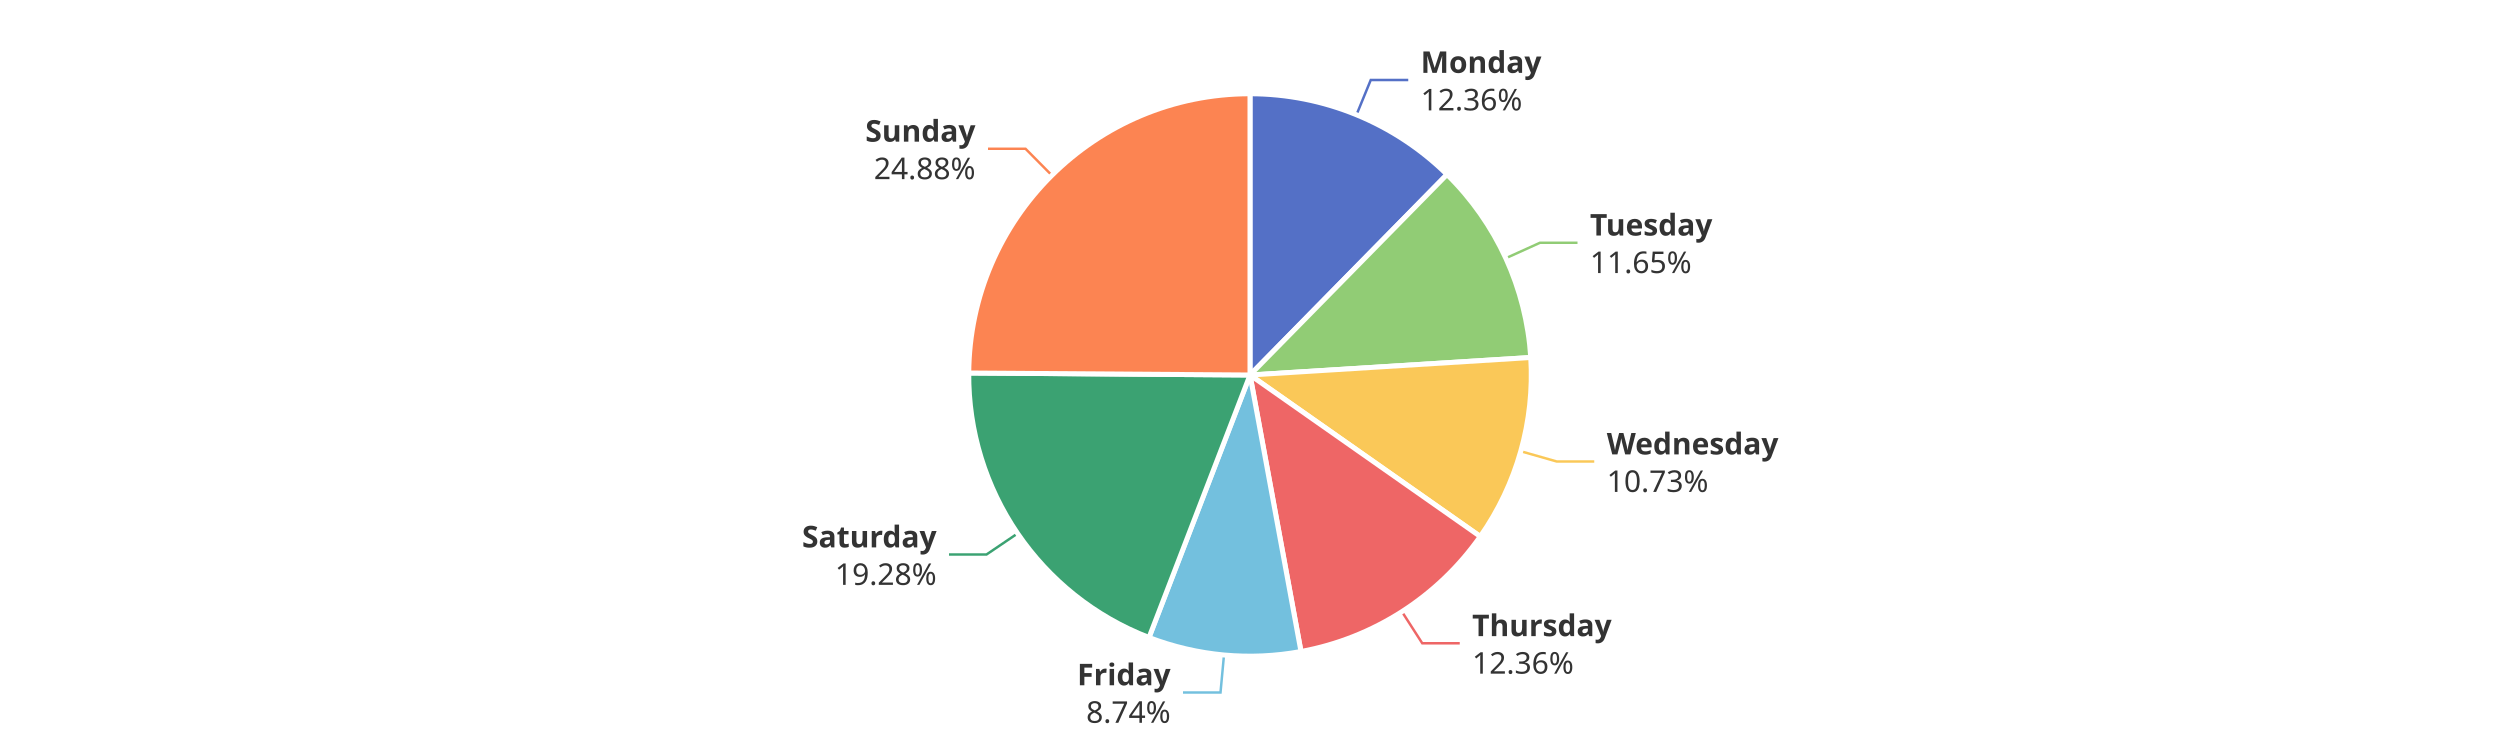
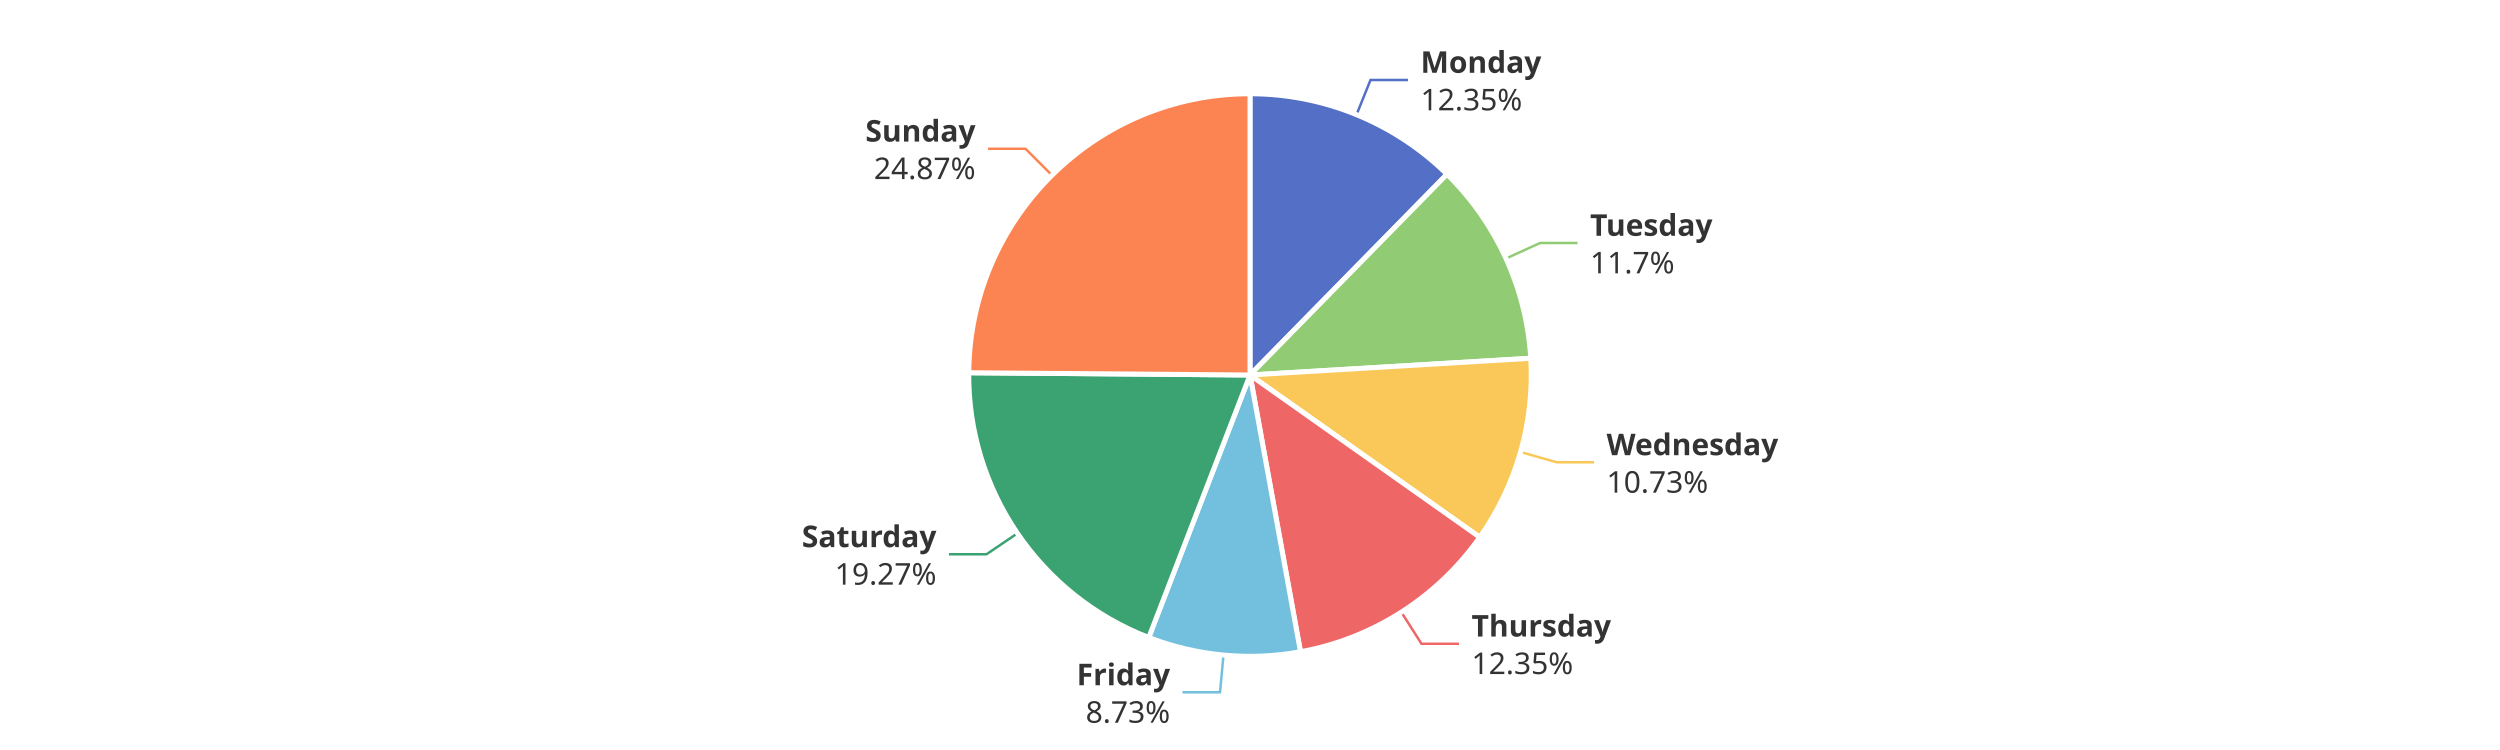
<svg xmlns="http://www.w3.org/2000/svg" width="1000" height="300" version="1.1" baseProfile="full" viewBox="0 0 1000 300">
  <rect width="1000" height="300" x="0" y="0" id="0" fill="#ffffff" />
-   <polyline points="542.6 45.9 548.3 32 563.3 32" fill="none" stroke="#5470c6" />
-   <polyline points="602.3 103.3 616 97.1 631 97.1" fill="none" stroke="#91cc75" />
-   <polyline points="608.3 180.5 622.7 184.6 637.7 184.6" fill="none" stroke="#fac858" />
-   <polyline points="560.8 244.7 568.9 257.3 583.9 257.3" fill="none" stroke="#ee6666" />
-   <polyline points="489.6 262 488.2 277 473.2 277" fill="none" stroke="#73c0de" />
-   <polyline points="407 213.4 394.6 221.8 379.6 221.8" fill="none" stroke="#3ba272" />
-   <polyline points="420.8 70.2 410.2 59.5 395.2 59.5" fill="none" stroke="#fc8452" />
-   <path d="M500 37.5A112.5 112.5 0 0 1 578.8 69.8L500 150Z" fill="#5470c6" stroke="#fff" stroke-width="2" stroke-linejoin="round" />
-   <path d="M578.8 69.8A112.5 112.5 0 0 1 612.3 143L500 150Z" fill="#91cc75" stroke="#fff" stroke-width="2" stroke-linejoin="round" />
-   <path d="M612.3 143A112.5 112.5 0 0 1 592.1 214.6L500 150Z" fill="#fac858" stroke="#fff" stroke-width="2" stroke-linejoin="round" />
-   <path d="M592.1 214.6A112.5 112.5 0 0 1 520.4 260.6L500 150Z" fill="#ee6666" stroke="#fff" stroke-width="2" stroke-linejoin="round" />
-   <path d="M520.4 260.6A112.5 112.5 0 0 1 459.6 255L500 150Z" fill="#73c0de" stroke="#fff" stroke-width="2" stroke-linejoin="round" />
-   <path d="M459.6 255A112.5 112.5 0 0 1 387.5 149.2L500 150Z" fill="#3ba272" stroke="#fff" stroke-width="2" stroke-linejoin="round" />
-   <path d="M387.5 149.2A112.5 112.5 0 0 1 500 37.5L500 150Z" fill="#fc8452" stroke="#fff" stroke-width="2" stroke-linejoin="round" />
-   <path d="M0 -15l42.8 0l0 30l-42.8 0Z" transform="translate(568.2736 31.9919)" fill="none" />
-   <text dominant-baseline="central" text-anchor="start" style="font-size:12px;font-family:sans-serif;font-weight:bold;" y="-7.5" transform="translate(568.2736 31.9919)" fill="#333" stroke="rgb(255,255,255)" stroke-width="2" paint-order="stroke" stroke-miterlimit="2">Monday</text>
-   <text dominant-baseline="central" text-anchor="start" style="font-size:12px;font-family:sans-serif;" y="7.5" transform="translate(568.2736 31.9919)" fill="#333" stroke="rgb(255,255,255)" stroke-width="2" paint-order="stroke" stroke-miterlimit="2">12.36%</text>
-   <path d="M0 -15l46.2 0l0 30l-46.2 0Z" transform="translate(635.9887 97.0578)" fill="none" />
-   <text dominant-baseline="central" text-anchor="start" style="font-size:12px;font-family:sans-serif;font-weight:bold;" y="-7.5" transform="translate(635.9887 97.0578)" fill="#333" stroke="rgb(255,255,255)" stroke-width="2" paint-order="stroke" stroke-miterlimit="2">Tuesday</text>
-   <text dominant-baseline="central" text-anchor="start" style="font-size:12px;font-family:sans-serif;" y="7.5" transform="translate(635.9887 97.0578)" fill="#333" stroke="rgb(255,255,255)" stroke-width="2" paint-order="stroke" stroke-miterlimit="2">11.65%</text>
-   <path d="M0 -15l63.6 0l0 30l-63.6 0Z" transform="translate(642.713 184.6087)" fill="none" />
-   <text dominant-baseline="central" text-anchor="start" style="font-size:12px;font-family:sans-serif;font-weight:bold;" y="-7.5" transform="translate(642.713 184.6087)" fill="#333" stroke="rgb(255,255,255)" stroke-width="2" paint-order="stroke" stroke-miterlimit="2">Wednesday</text>
-   <text dominant-baseline="central" text-anchor="start" style="font-size:12px;font-family:sans-serif;" y="7.5" transform="translate(642.713 184.6087)" fill="#333" stroke="rgb(255,255,255)" stroke-width="2" paint-order="stroke" stroke-miterlimit="2">10.73%</text>
-   <path d="M0 -15l50.2 0l0 30l-50.2 0Z" transform="translate(588.8582 257.307)" fill="none" />
-   <text dominant-baseline="central" text-anchor="start" style="font-size:12px;font-family:sans-serif;font-weight:bold;" y="-7.5" transform="translate(588.8582 257.307)" fill="#333" stroke="rgb(255,255,255)" stroke-width="2" paint-order="stroke" stroke-miterlimit="2">Thursday</text>
-   <text dominant-baseline="central" text-anchor="start" style="font-size:12px;font-family:sans-serif;" y="7.5" transform="translate(588.8582 257.307)" fill="#333" stroke="rgb(255,255,255)" stroke-width="2" paint-order="stroke" stroke-miterlimit="2">12.36%</text>
-   <path d="M-34.2 -15l34.2 0l0 30l-34.2 0Z" transform="translate(468.2405 276.9565)" fill="none" />
-   <text dominant-baseline="central" text-anchor="end" style="font-size:12px;font-family:sans-serif;font-weight:bold;" y="-7.5" transform="translate(468.2405 276.9565)" fill="#333" stroke="rgb(255,255,255)" stroke-width="2" paint-order="stroke" stroke-miterlimit="2">Friday</text>
-   <text dominant-baseline="central" text-anchor="end" style="font-size:12px;font-family:sans-serif;" y="7.5" transform="translate(468.2405 276.9565)" fill="#333" stroke="rgb(255,255,255)" stroke-width="2" paint-order="stroke" stroke-miterlimit="2">8.74%</text>
-   <path d="M-48.2 -15l48.2 0l0 30l-48.2 0Z" transform="translate(374.6374 221.7981)" fill="none" />
-   <text dominant-baseline="central" text-anchor="end" style="font-size:12px;font-family:sans-serif;font-weight:bold;" y="-7.5" transform="translate(374.6374 221.7981)" fill="#333" stroke="rgb(255,255,255)" stroke-width="2" paint-order="stroke" stroke-miterlimit="2">Saturday</text>
-   <text dominant-baseline="central" text-anchor="end" style="font-size:12px;font-family:sans-serif;" y="7.5" transform="translate(374.6374 221.7981)" fill="#333" stroke="rgb(255,255,255)" stroke-width="2" paint-order="stroke" stroke-miterlimit="2">19.28%</text>
-   <path d="M-40.9 -15l40.9 0l0 30l-40.9 0Z" transform="translate(390.1844 59.5046)" fill="none" />
-   <text dominant-baseline="central" text-anchor="end" style="font-size:12px;font-family:sans-serif;font-weight:bold;" y="-7.5" transform="translate(390.1844 59.5046)" fill="#333" stroke="rgb(255,255,255)" stroke-width="2" paint-order="stroke" stroke-miterlimit="2">Sunday</text>
-   <text dominant-baseline="central" text-anchor="end" style="font-size:12px;font-family:sans-serif;" y="7.5" transform="translate(390.1844 59.5046)" fill="#333" stroke="rgb(255,255,255)" stroke-width="2" paint-order="stroke" stroke-miterlimit="2">24.88%</text>
+   <polyline points="542.6 45.9 548.2 32 563.2 32" fill="none" stroke="#5470c6" />
+   <polyline points="602.4 103.4 616 97.2 631 97.2" fill="none" stroke="#91cc75" />
+   <polyline points="608.2 180.8 622.6 184.9 637.6 184.9" fill="none" stroke="#fac858" />
+   <polyline points="560.5 244.8 568.6 257.5 583.6 257.5" fill="none" stroke="#ee6666" />
+   <polyline points="489.4 262 488 276.9 473 276.9" fill="none" stroke="#73c0de" />
+   <polyline points="407 213.3 394.6 221.7 379.6 221.7" fill="none" stroke="#3ba272" />
+   <polyline points="420.8 70.1 410.2 59.5 395.2 59.5" fill="none" stroke="#fc8452" />
+   <path d="M500 37.5A112.5 112.5 0 0 1 578.8 69.7L500 150Z" fill="#5470c6" stroke="#fff" stroke-width="2" stroke-linejoin="round" />
+   <path d="M578.8 69.7A112.5 112.5 0 0 1 612.3 143.3L500 150Z" fill="#91cc75" stroke="#fff" stroke-width="2" stroke-linejoin="round" />
+   <path d="M612.3 143.3A112.5 112.5 0 0 1 591.9 214.9L500 150Z" fill="#fac858" stroke="#fff" stroke-width="2" stroke-linejoin="round" />
+   <path d="M591.9 214.9A112.5 112.5 0 0 1 520.2 260.7L500 150Z" fill="#ee6666" stroke="#fff" stroke-width="2" stroke-linejoin="round" />
+   <path d="M520.2 260.7A112.5 112.5 0 0 1 459.5 255L500 150Z" fill="#73c0de" stroke="#fff" stroke-width="2" stroke-linejoin="round" />
+   <path d="M459.5 255A112.5 112.5 0 0 1 387.5 149.1L500 150Z" fill="#3ba272" stroke="#fff" stroke-width="2" stroke-linejoin="round" />
+   <path d="M387.5 149.1A112.5 112.5 0 0 1 500 37.5L500 150Z" fill="#fc8452" stroke="#fff" stroke-width="2" stroke-linejoin="round" />
+   <path d="M0 -15l42.8 0l0 30l-42.8 0Z" transform="translate(568.2365 31.9767)" fill="none" />
+   <text dominant-baseline="central" text-anchor="start" style="font-size:12px;font-family:sans-serif;font-weight:bold;" y="-7.5" transform="translate(568.2365 31.9767)" fill="#333" stroke="rgb(255,255,255)" stroke-width="2" paint-order="stroke" stroke-miterlimit="2">Monday</text>
+   <text dominant-baseline="central" text-anchor="start" style="font-size:12px;font-family:sans-serif;" y="7.5" transform="translate(568.2365 31.9767)" fill="#333" stroke="rgb(255,255,255)" stroke-width="2" paint-order="stroke" stroke-miterlimit="2">12.35%</text>
+   <path d="M0 -15l46.2 0l0 30l-46.2 0Z" transform="translate(636.0385 97.1671)" fill="none" />
+   <text dominant-baseline="central" text-anchor="start" style="font-size:12px;font-family:sans-serif;font-weight:bold;" y="-7.5" transform="translate(636.0385 97.1671)" fill="#333" stroke="rgb(255,255,255)" stroke-width="2" paint-order="stroke" stroke-miterlimit="2">Tuesday</text>
+   <text dominant-baseline="central" text-anchor="start" style="font-size:12px;font-family:sans-serif;" y="7.5" transform="translate(636.0385 97.1671)" fill="#333" stroke="rgb(255,255,255)" stroke-width="2" paint-order="stroke" stroke-miterlimit="2">11.7%</text>
+   <path d="M0 -15l63.6 0l0 30l-63.6 0Z" transform="translate(642.6257 184.917)" fill="none" />
+   <text dominant-baseline="central" text-anchor="start" style="font-size:12px;font-family:sans-serif;font-weight:bold;" y="-7.5" transform="translate(642.6257 184.917)" fill="#333" stroke="rgb(255,255,255)" stroke-width="2" paint-order="stroke" stroke-miterlimit="2">Wednesday</text>
+   <text dominant-baseline="central" text-anchor="start" style="font-size:12px;font-family:sans-serif;" y="7.5" transform="translate(642.6257 184.917)" fill="#333" stroke="rgb(255,255,255)" stroke-width="2" paint-order="stroke" stroke-miterlimit="2">10.73%</text>
+   <path d="M0 -15l50.2 0l0 30l-50.2 0Z" transform="translate(588.622 257.4582)" fill="none" />
+   <text dominant-baseline="central" text-anchor="start" style="font-size:12px;font-family:sans-serif;font-weight:bold;" y="-7.5" transform="translate(588.622 257.4582)" fill="#333" stroke="rgb(255,255,255)" stroke-width="2" paint-order="stroke" stroke-miterlimit="2">Thursday</text>
+   <text dominant-baseline="central" text-anchor="start" style="font-size:12px;font-family:sans-serif;" y="7.5" transform="translate(588.622 257.4582)" fill="#333" stroke="rgb(255,255,255)" stroke-width="2" paint-order="stroke" stroke-miterlimit="2">12.35%</text>
+   <path d="M-34.2 -15l34.2 0l0 30l-34.2 0Z" transform="translate(468.0411 276.9379)" fill="none" />
+   <text dominant-baseline="central" text-anchor="end" style="font-size:12px;font-family:sans-serif;font-weight:bold;" y="-7.5" transform="translate(468.0411 276.9379)" fill="#333" stroke="rgb(255,255,255)" stroke-width="2" paint-order="stroke" stroke-miterlimit="2">Friday</text>
+   <text dominant-baseline="central" text-anchor="end" style="font-size:12px;font-family:sans-serif;" y="7.5" transform="translate(468.0411 276.9379)" fill="#333" stroke="rgb(255,255,255)" stroke-width="2" paint-order="stroke" stroke-miterlimit="2">8.73%</text>
+   <path d="M-48.2 -15l48.2 0l0 30l-48.2 0Z" transform="translate(374.5697 221.6988)" fill="none" />
+   <text dominant-baseline="central" text-anchor="end" style="font-size:12px;font-family:sans-serif;font-weight:bold;" y="-7.5" transform="translate(374.5697 221.6988)" fill="#333" stroke="rgb(255,255,255)" stroke-width="2" paint-order="stroke" stroke-miterlimit="2">Saturday</text>
+   <text dominant-baseline="central" text-anchor="end" style="font-size:12px;font-family:sans-serif;" y="7.5" transform="translate(374.5697 221.6988)" fill="#333" stroke="rgb(255,255,255)" stroke-width="2" paint-order="stroke" stroke-miterlimit="2">19.27%</text>
+   <path d="M-40.9 -15l40.9 0l0 30l-40.9 0Z" transform="translate(390.2128 59.4764)" fill="none" />
+   <text dominant-baseline="central" text-anchor="end" style="font-size:12px;font-family:sans-serif;font-weight:bold;" y="-7.5" transform="translate(390.2128 59.4764)" fill="#333" stroke="rgb(255,255,255)" stroke-width="2" paint-order="stroke" stroke-miterlimit="2">Sunday</text>
+   <text dominant-baseline="central" text-anchor="end" style="font-size:12px;font-family:sans-serif;" y="7.5" transform="translate(390.2128 59.4764)" fill="#333" stroke="rgb(255,255,255)" stroke-width="2" paint-order="stroke" stroke-miterlimit="2">24.87%</text>
</svg>
